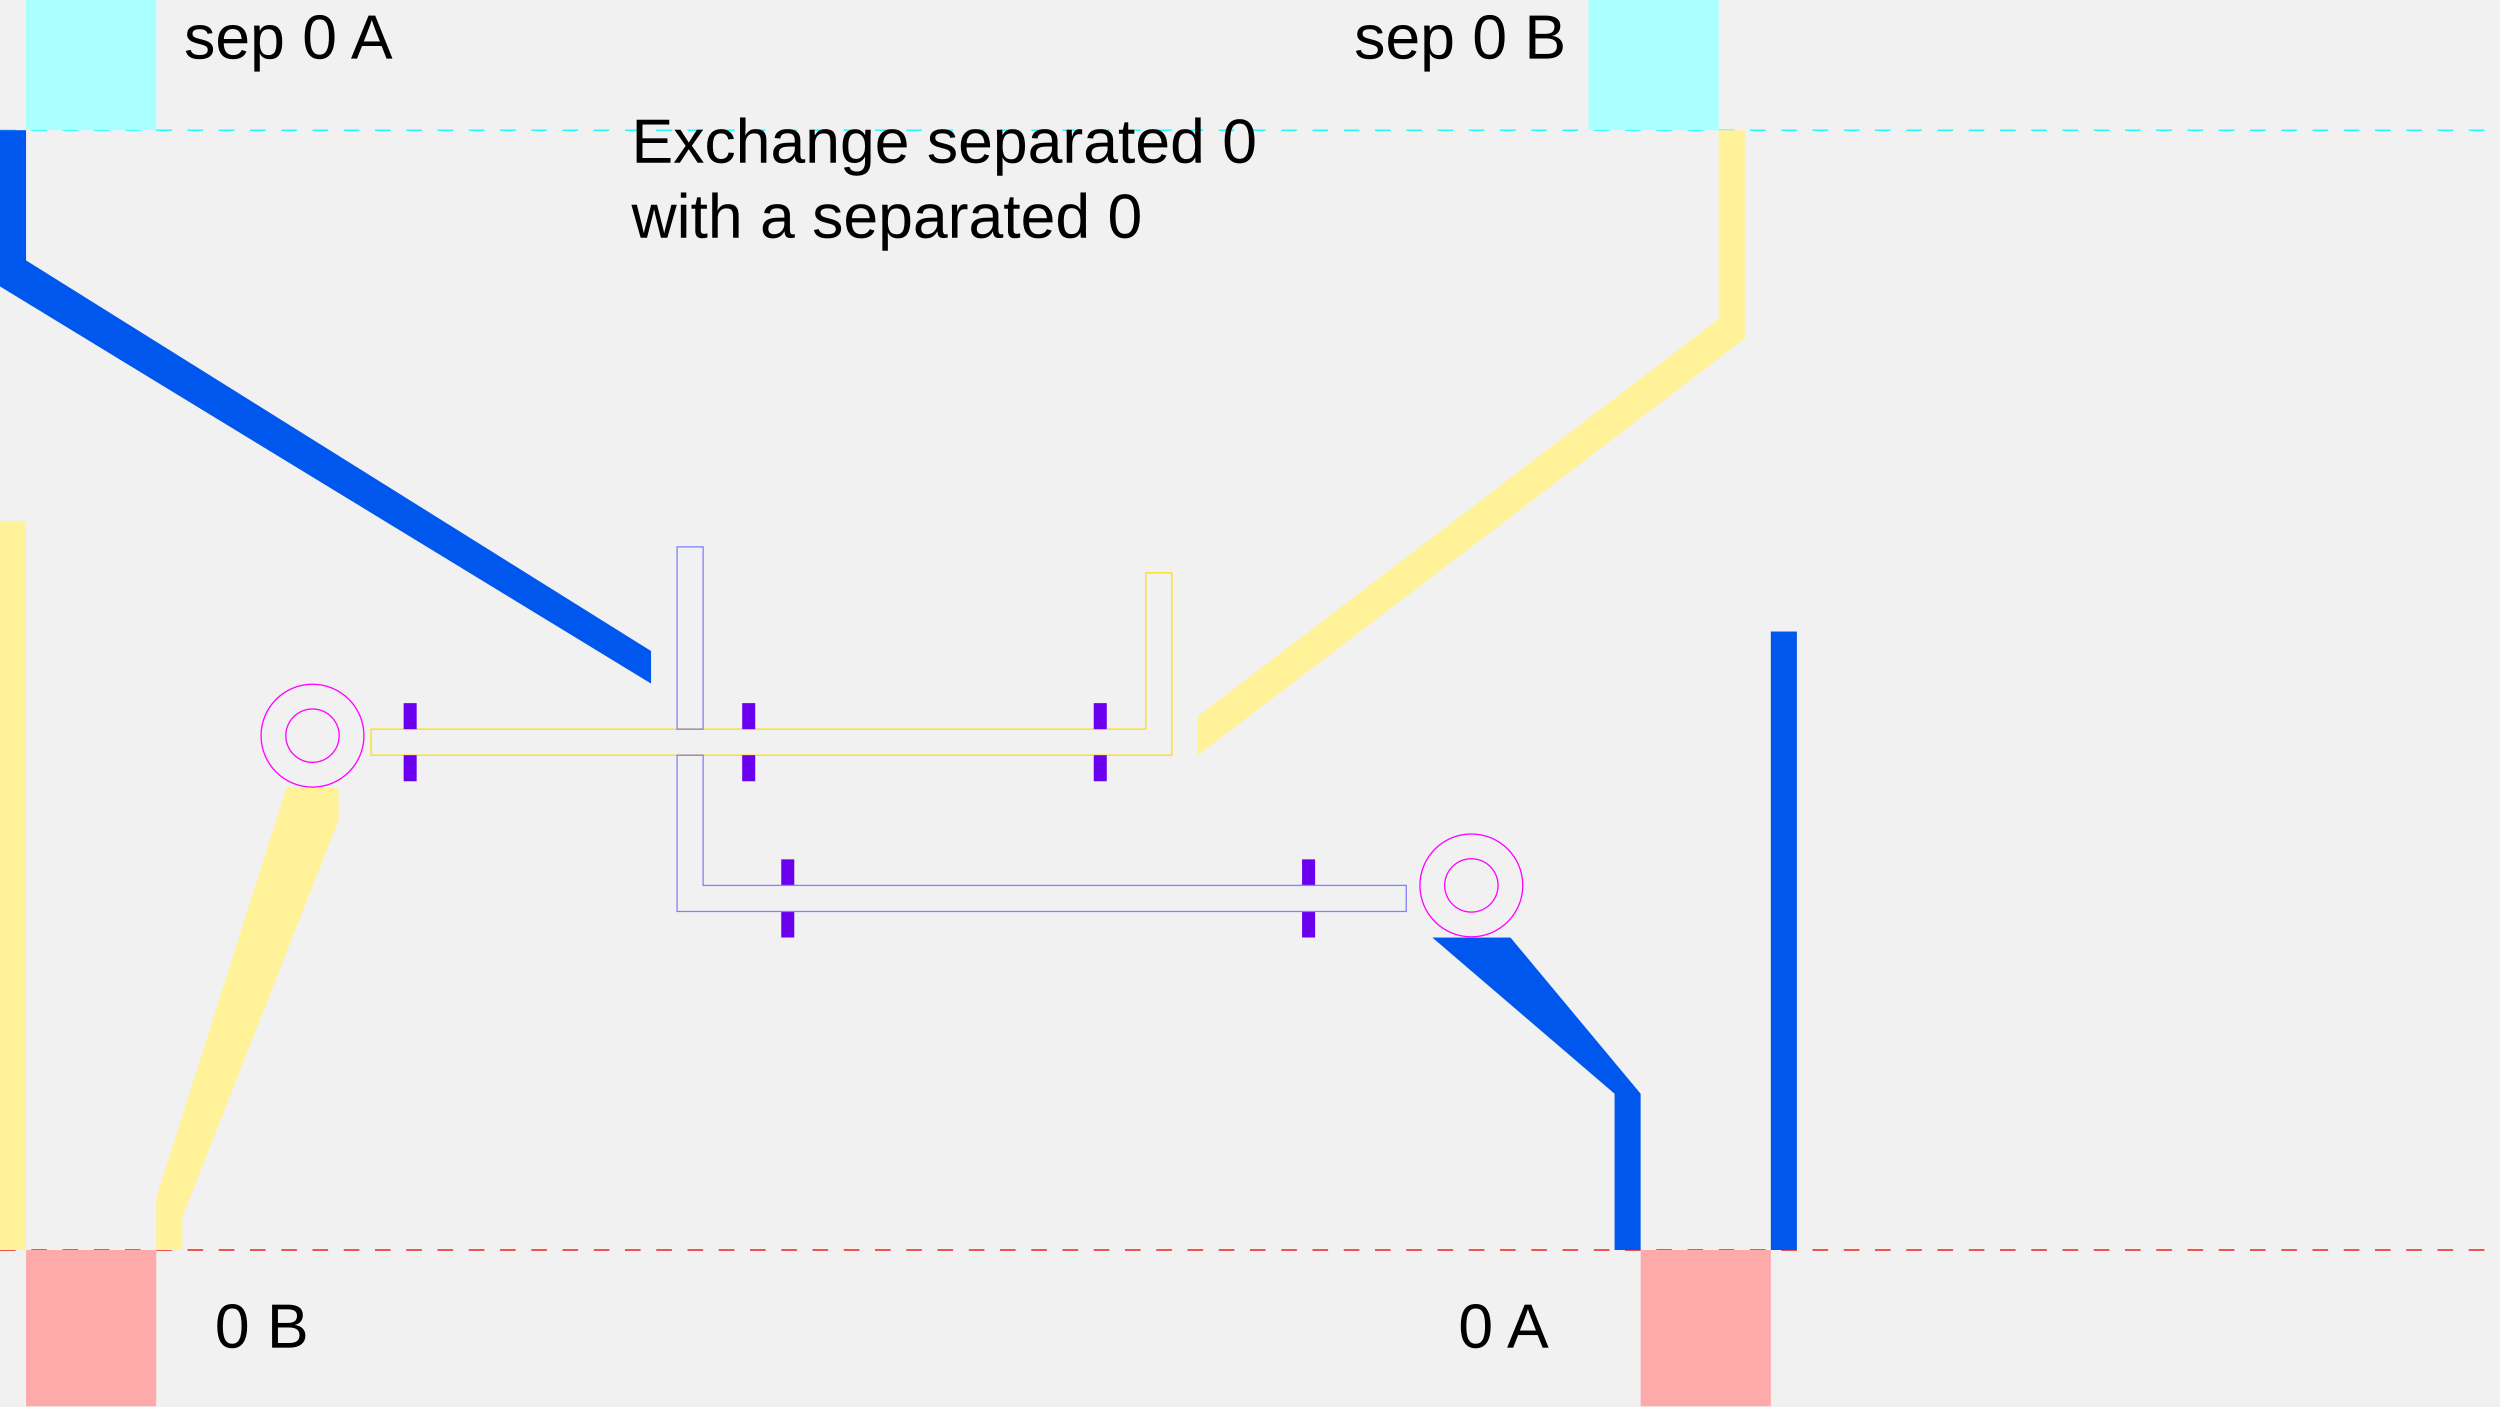
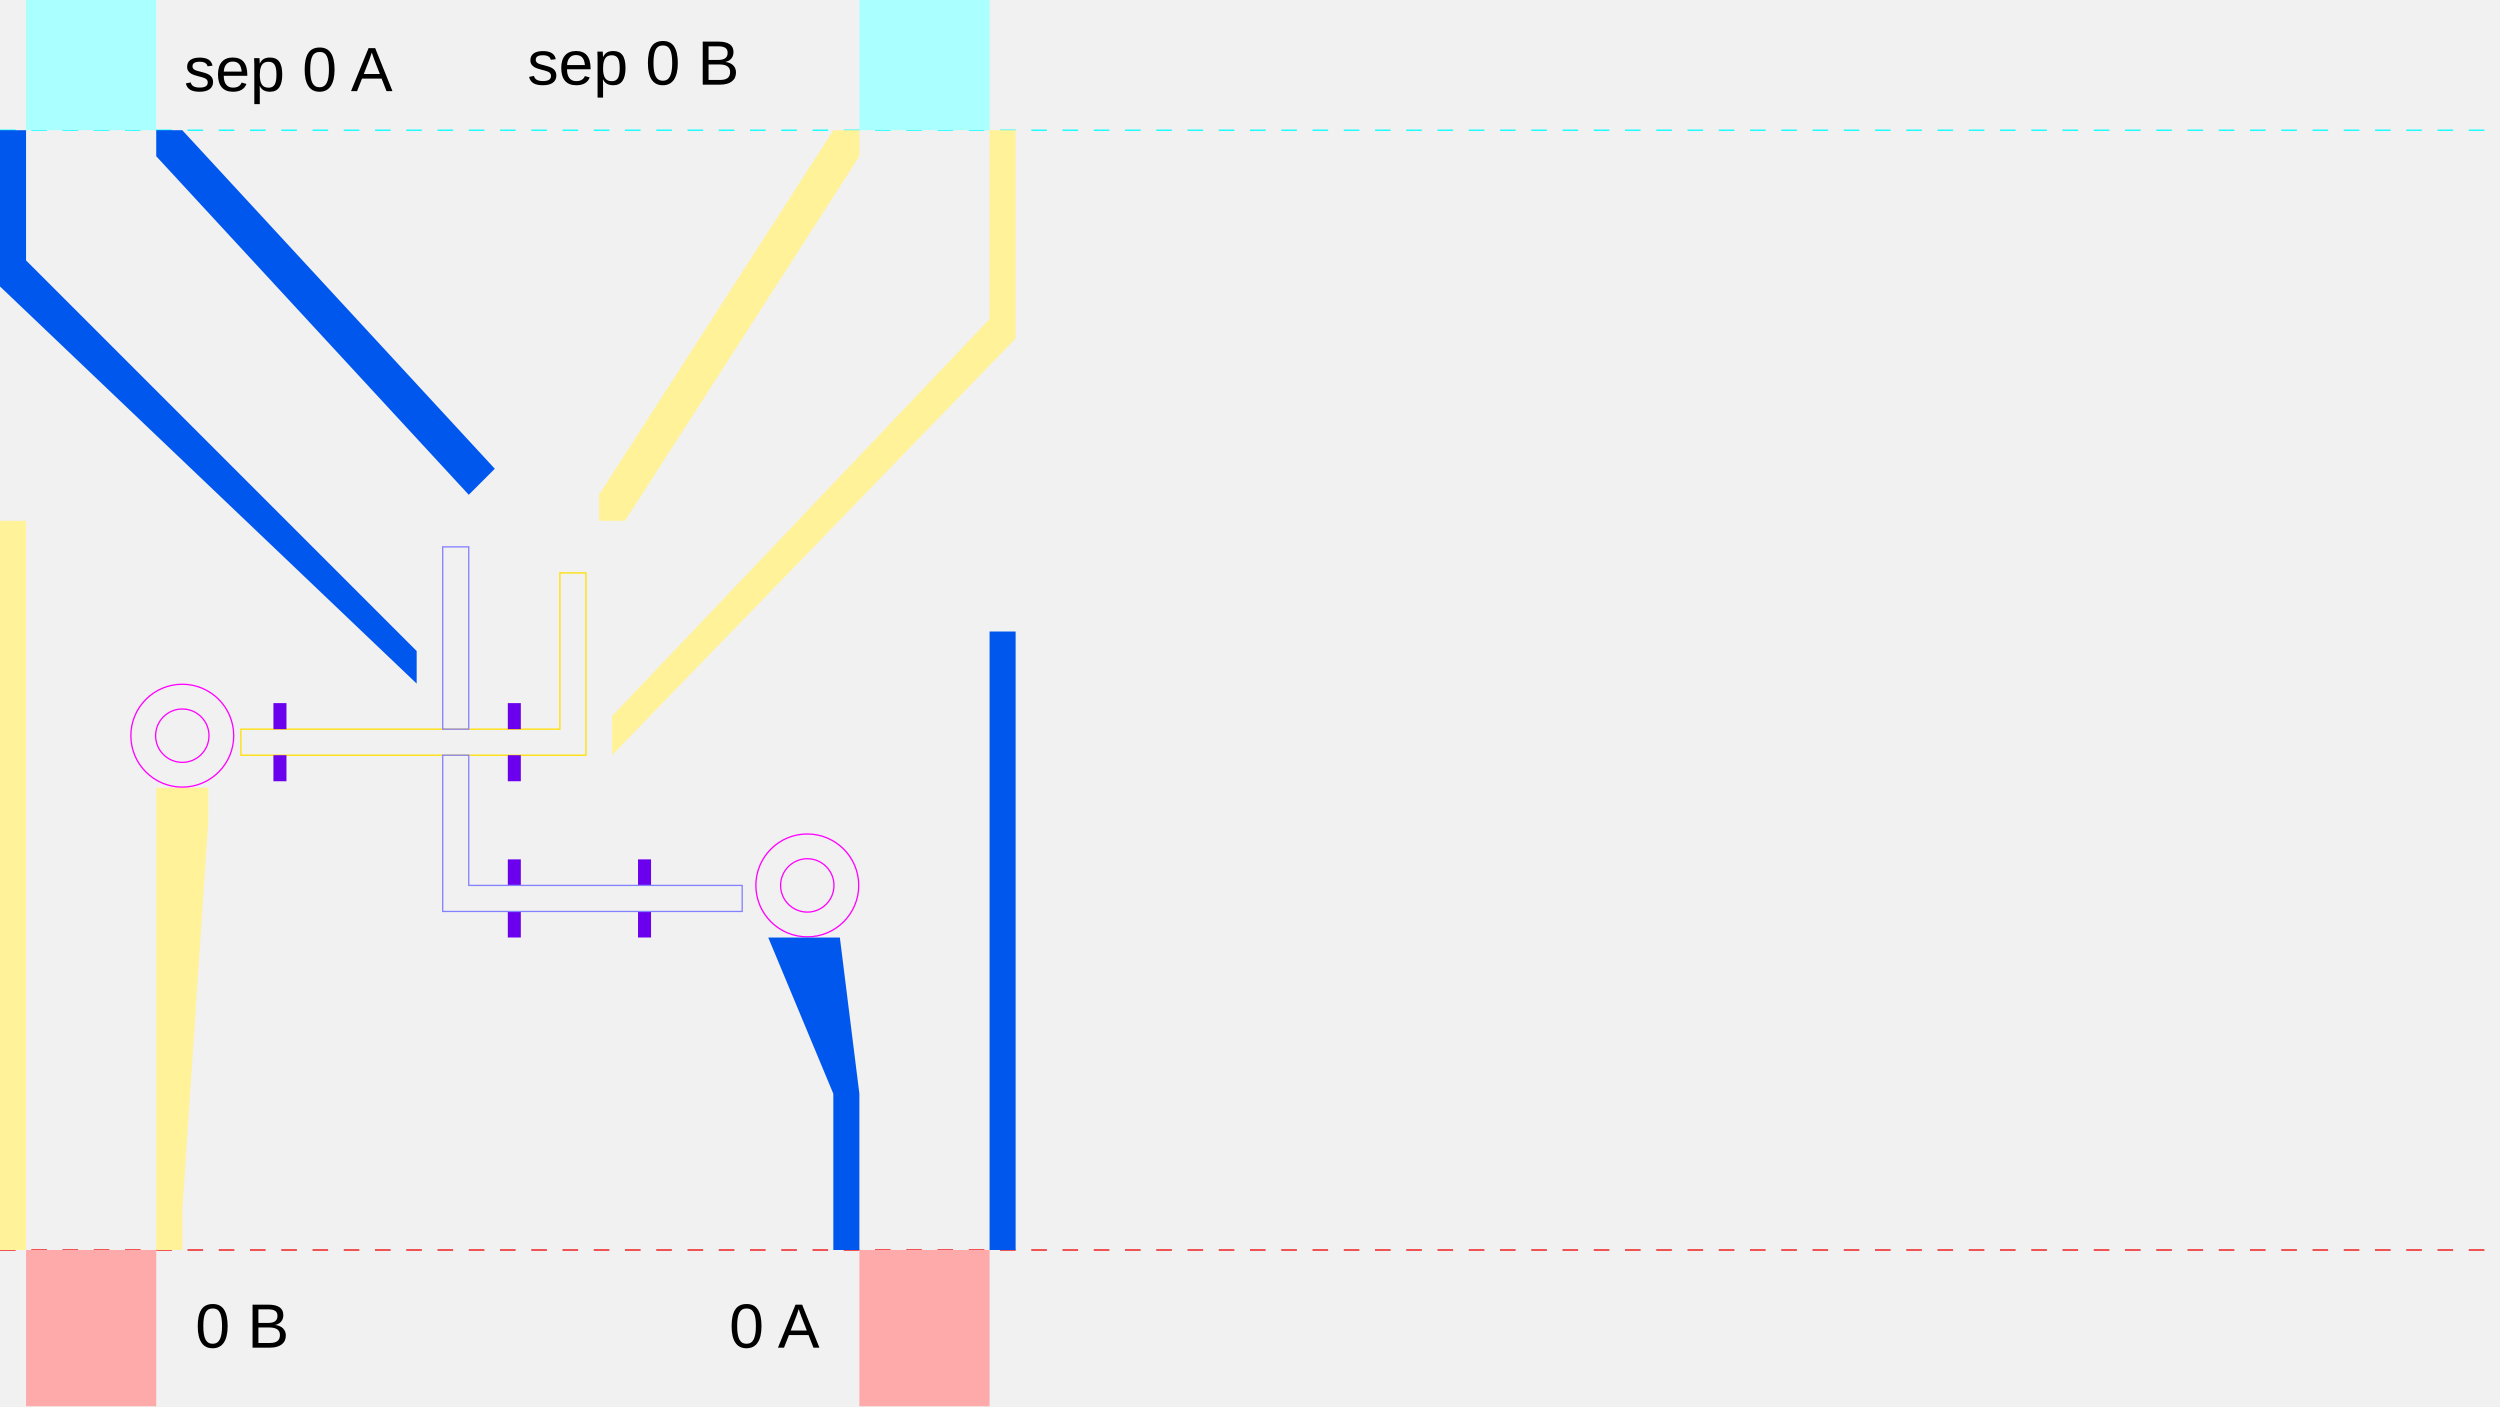
<svg xmlns="http://www.w3.org/2000/svg" id="Layer_1" version="1.1" viewBox="0 0 1920 1080">
  <g opacity=".05">
    <rect width="1920" height="1080" fill="#fff" />
  </g>
  <line y1="960" x2="1920" y2="960" fill="none" stroke="#e00" stroke-dasharray="12" stroke-miterlimit="10" />
  <line y1="100" x2="1920" y2="100" fill="none" stroke="aqua" stroke-dasharray="12" stroke-miterlimit="10" />
-   <rect x="1220" width="100" height="100" fill="#aff" />
-   <rect x="1260" y="960" width="100" height="120" fill="#faa" />
+   <rect x="660" width="100" height="100" fill="#aff" />
+   <rect x="660" y="960" width="100" height="120" fill="#faa" />
  <g isolation="isolate">
    <g isolation="isolate">
-       <text transform="translate(1039.999 45)" font-family="ArialMT, Arial" font-size="48" isolation="isolate">
+       <text transform="translate(405 65)" font-family="ArialMT, Arial" font-size="48" isolation="isolate">
        <tspan x="0" y="0">sep 0 B</tspan>
      </text>
    </g>
  </g>
  <g isolation="isolate">
    <g isolation="isolate">
-       <text transform="translate(1120 1035)" font-family="ArialMT, Arial" font-size="48" isolation="isolate">
+       <text transform="translate(560.0001 1035)" font-family="ArialMT, Arial" font-size="48" isolation="isolate">
        <tspan x="0" y="0">0 A</tspan>
      </text>
    </g>
  </g>
  <rect x="20" y="960" width="100" height="120" fill="#faa" />
  <g isolation="isolate">
    <g isolation="isolate">
-       <text transform="translate(165.0001 1035)" font-family="ArialMT, Arial" font-size="48" isolation="isolate">
+       <text transform="translate(150.0001 1035)" font-family="ArialMT, Arial" font-size="48" isolation="isolate">
        <tspan x="0" y="0">0 B</tspan>
      </text>
    </g>
  </g>
  <rect x="20" width="100" height="100" fill="#aff" />
  <g isolation="isolate">
    <g isolation="isolate">
-       <text transform="translate(141.378 45)" font-family="ArialMT, Arial" font-size="48" isolation="isolate">
+       <text transform="translate(141.378 70)" font-family="ArialMT, Arial" font-size="48" isolation="isolate">
        <tspan x="0" y="0">sep 0 A</tspan>
      </text>
    </g>
  </g>
-   <g isolation="isolate">
-     <g isolation="isolate">
-       <text transform="translate(485 125)" font-family="ArialMT, Arial" font-size="48" isolation="isolate">
-         <tspan x="0" y="0">Exchange separated 0</tspan>
-       </text>
-     </g>
-     <g isolation="isolate">
-       <text transform="translate(485 182.6)" font-family="ArialMT, Arial" font-size="48" isolation="isolate">
-         <tspan x="0" y="0">with a separated 0</tspan>
-       </text>
-     </g>
-   </g>
-   <polygon points="20 100 20 200 500 500 500 525 0 220 0 100 20 100" fill="#0057ee" />
-   <path d="M1130,641c21.505,0,39,17.495,39,39s-17.495,39-39,39-39-17.495-39-39,17.495-39,39-39M1130,701c11.579,0,21-9.421,21-21s-9.421-21-21-21-21,9.421-21,21,9.421,21,21,21M1130,640c-22.091,0-40,17.909-40,40s17.909,40,40,40,40-17.909,40-40-17.909-40-40-40h0ZM1130,700c-11.046,0-20-8.954-20-20s8.954-20,20-20,20,8.954,20,20-8.954,20-20,20h0Z" fill="#f0f" />
-   <rect x="1360" y="485" width="20" height="475" fill="#0057ee" />
-   <polygon points="1160 720 1100 720 1240 840 1240 960 1260 960 1260 840 1160 720" fill="#0057ee" />
-   <polygon points="220 605 120 920 120 960 140 960 140 935 260 630 260 605 220 605" fill="#fff299" />
-   <polygon points="1320 100 1320 245 920 550 920 580 1340 260 1340 100 1320 100" fill="#fff299" />
+   <polygon points="20 100 20 200 320 500 320 525 0 220 0 100 20 100" fill="#0057ee" />
+   <path d="M620,641c21.505,0,39,17.495,39,39s-17.495,39-39,39-39-17.495-39-39,17.495-39,39-39M620,701c11.579,0,21-9.421,21-21s-9.421-21-21-21-21,9.421-21,21,9.421,21,21,21M620,640c-22.091,0-40,17.909-40,40s17.909,40,40,40,40-17.909,40-40-17.909-40-40-40h0ZM620,700c-11.046,0-20-8.954-20-20s8.954-20,20-20,20,8.954,20,20-8.954,20-20,20h0Z" fill="#f0f" />
+   <rect x="760" y="485" width="20" height="475" fill="#0057ee" />
+   <polygon points="645 720 590 720 640 840 640 960 660 960 660 840 645 720" fill="#0057ee" />
+   <polygon points="120 605 120 960 140 960 140 930 160 630 160 605 120 605" fill="#fff299" />
+   <polygon points="760 100 760 245 470 550 470 580 780 260 780 100 760 100" fill="#fff299" />
  <rect y="400" width="20" height="560" fill="#fff299" />
-   <path d="M240,526c21.505,0,39,17.495,39,39s-17.495,39-39,39-39-17.495-39-39,17.495-39,39-39M240,586c11.579,0,21-9.421,21-21s-9.421-21-21-21-21,9.421-21,21,9.421,21,21,21M240,525c-22.091,0-40,17.909-40,40s17.909,40,40,40,40-17.909,40-40-17.909-40-40-40h0ZM240,585c-11.046,0-20-8.954-20-20s8.954-20,20-20,20,8.954,20,20-8.954,20-20,20h0Z" fill="#f0f" />
-   <polygon points="900 580 285 580 285 560 880 560 880 440 900 440 900 580" fill="none" stroke="#ffdf00" stroke-miterlimit="10" />
-   <rect x="310" y="580" width="10" height="20" fill="#6b00ee" />
-   <rect x="840" y="580" width="10" height="20" fill="#6b00ee" />
-   <rect x="570" y="580" width="10" height="20" fill="#6b00ee" />
-   <rect x="310" y="540" width="10" height="20" fill="#6b00ee" />
-   <rect x="840" y="540" width="10" height="20" fill="#6b00ee" />
-   <rect x="570" y="540" width="10" height="20" fill="#6b00ee" />
-   <rect x="1000" y="700" width="10" height="20" fill="#6b00ee" />
-   <rect x="1000" y="660" width="10" height="20" fill="#6b00ee" />
-   <rect x="600" y="700" width="10" height="20" fill="#6b00ee" />
-   <rect x="600" y="660" width="10" height="20" fill="#6b00ee" />
-   <path d="M540,560h-20v-140h20v140ZM520,700h560v-20h-540v-100h-20v120Z" fill="none" stroke="#8480ff" stroke-miterlimit="10" />
+   <path d="M140,526c21.505,0,39,17.495,39,39s-17.495,39-39,39-39-17.495-39-39,17.495-39,39-39M140,586c11.579,0,21-9.421,21-21s-9.421-21-21-21-21,9.421-21,21,9.421,21,21,21M140,525c-22.091,0-40,17.909-40,40s17.909,40,40,40,40-17.909,40-40-17.909-40-40-40h0ZM140,585c-11.046,0-20-8.954-20-20s8.954-20,20-20,20,8.954,20,20-8.954,20-20,20h0Z" fill="#f0f" />
+   <polygon points="450 580 185 580 185 560 430 560 430 440 450 440 450 580" fill="none" stroke="#ffdf00" stroke-miterlimit="10" />
+   <rect x="210" y="580" width="10" height="20" fill="#6b00ee" />
+   <rect x="390" y="580" width="10" height="20" fill="#6b00ee" />
+   <rect x="210" y="540" width="10" height="20" fill="#6b00ee" />
+   <rect x="390" y="540" width="10" height="20" fill="#6b00ee" />
+   <rect x="490" y="700" width="10" height="20" fill="#6b00ee" />
+   <rect x="490" y="660" width="10" height="20" fill="#6b00ee" />
+   <rect x="390" y="700" width="10" height="20" fill="#6b00ee" />
+   <rect x="390" y="660" width="10" height="20" fill="#6b00ee" />
+   <path d="M360,560h-20v-140h20v140ZM340,700h230v-20h-210v-100h-20v120Z" fill="none" stroke="#8480ff" stroke-miterlimit="10" />
+   <polygon points="120 100 120 120 360 380 380 360 140 100 120 100" fill="#0057ee" />
+   <polygon points="640 100 460 380 460 400 480 400 660 120 660 100 640 100" fill="#fff299" />
</svg>
